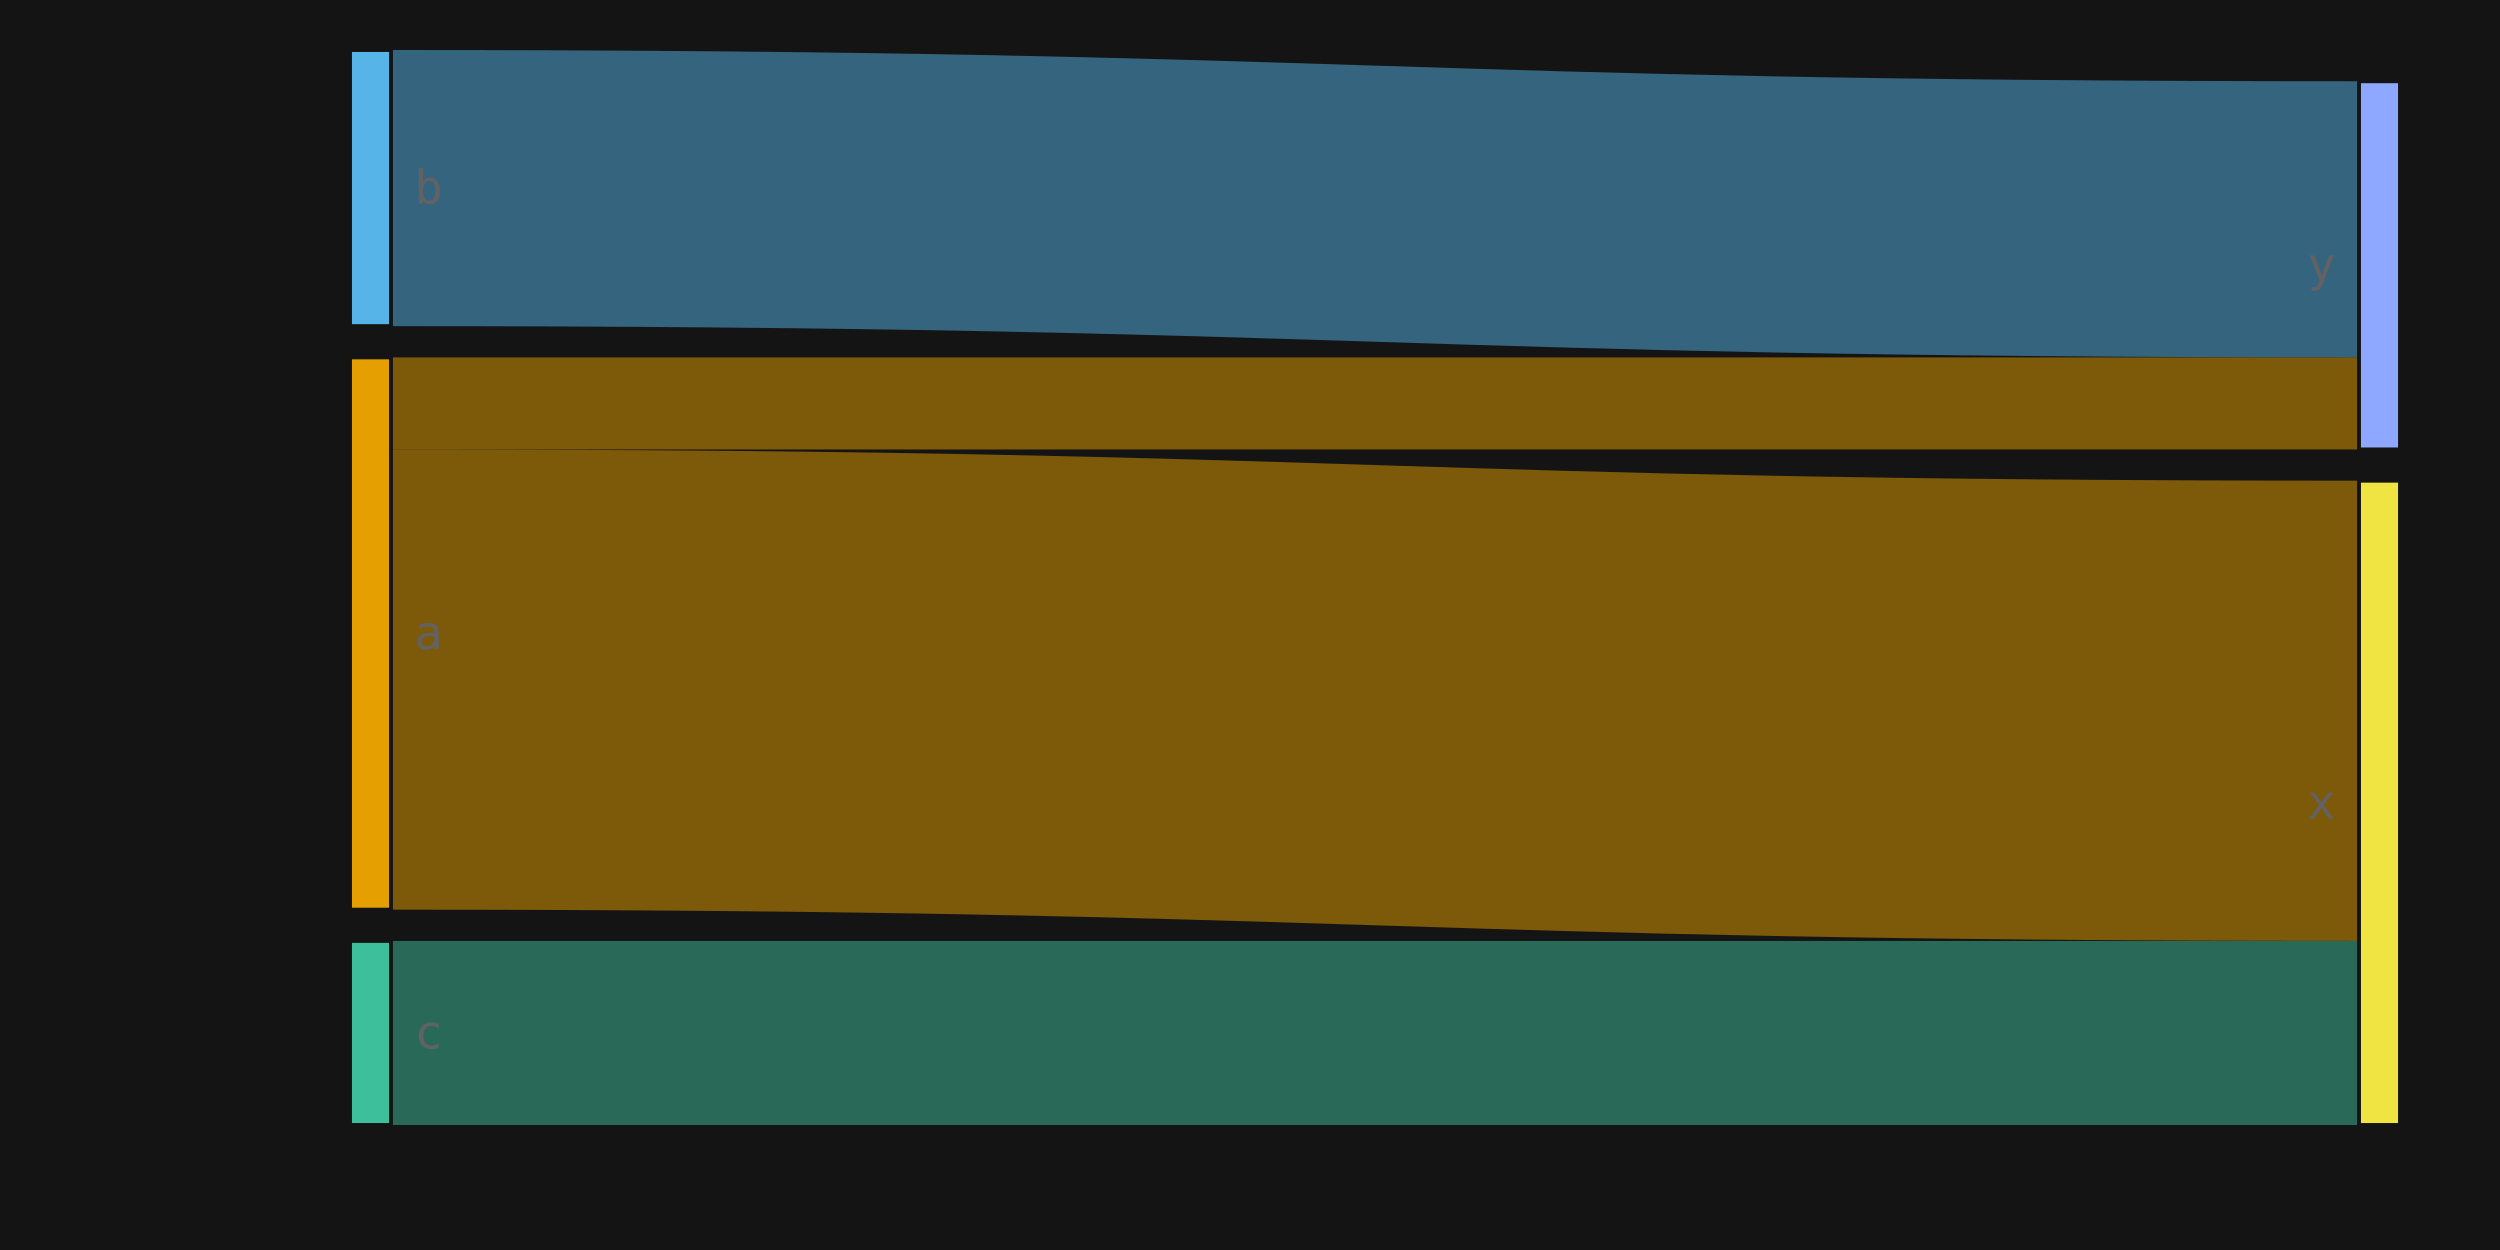
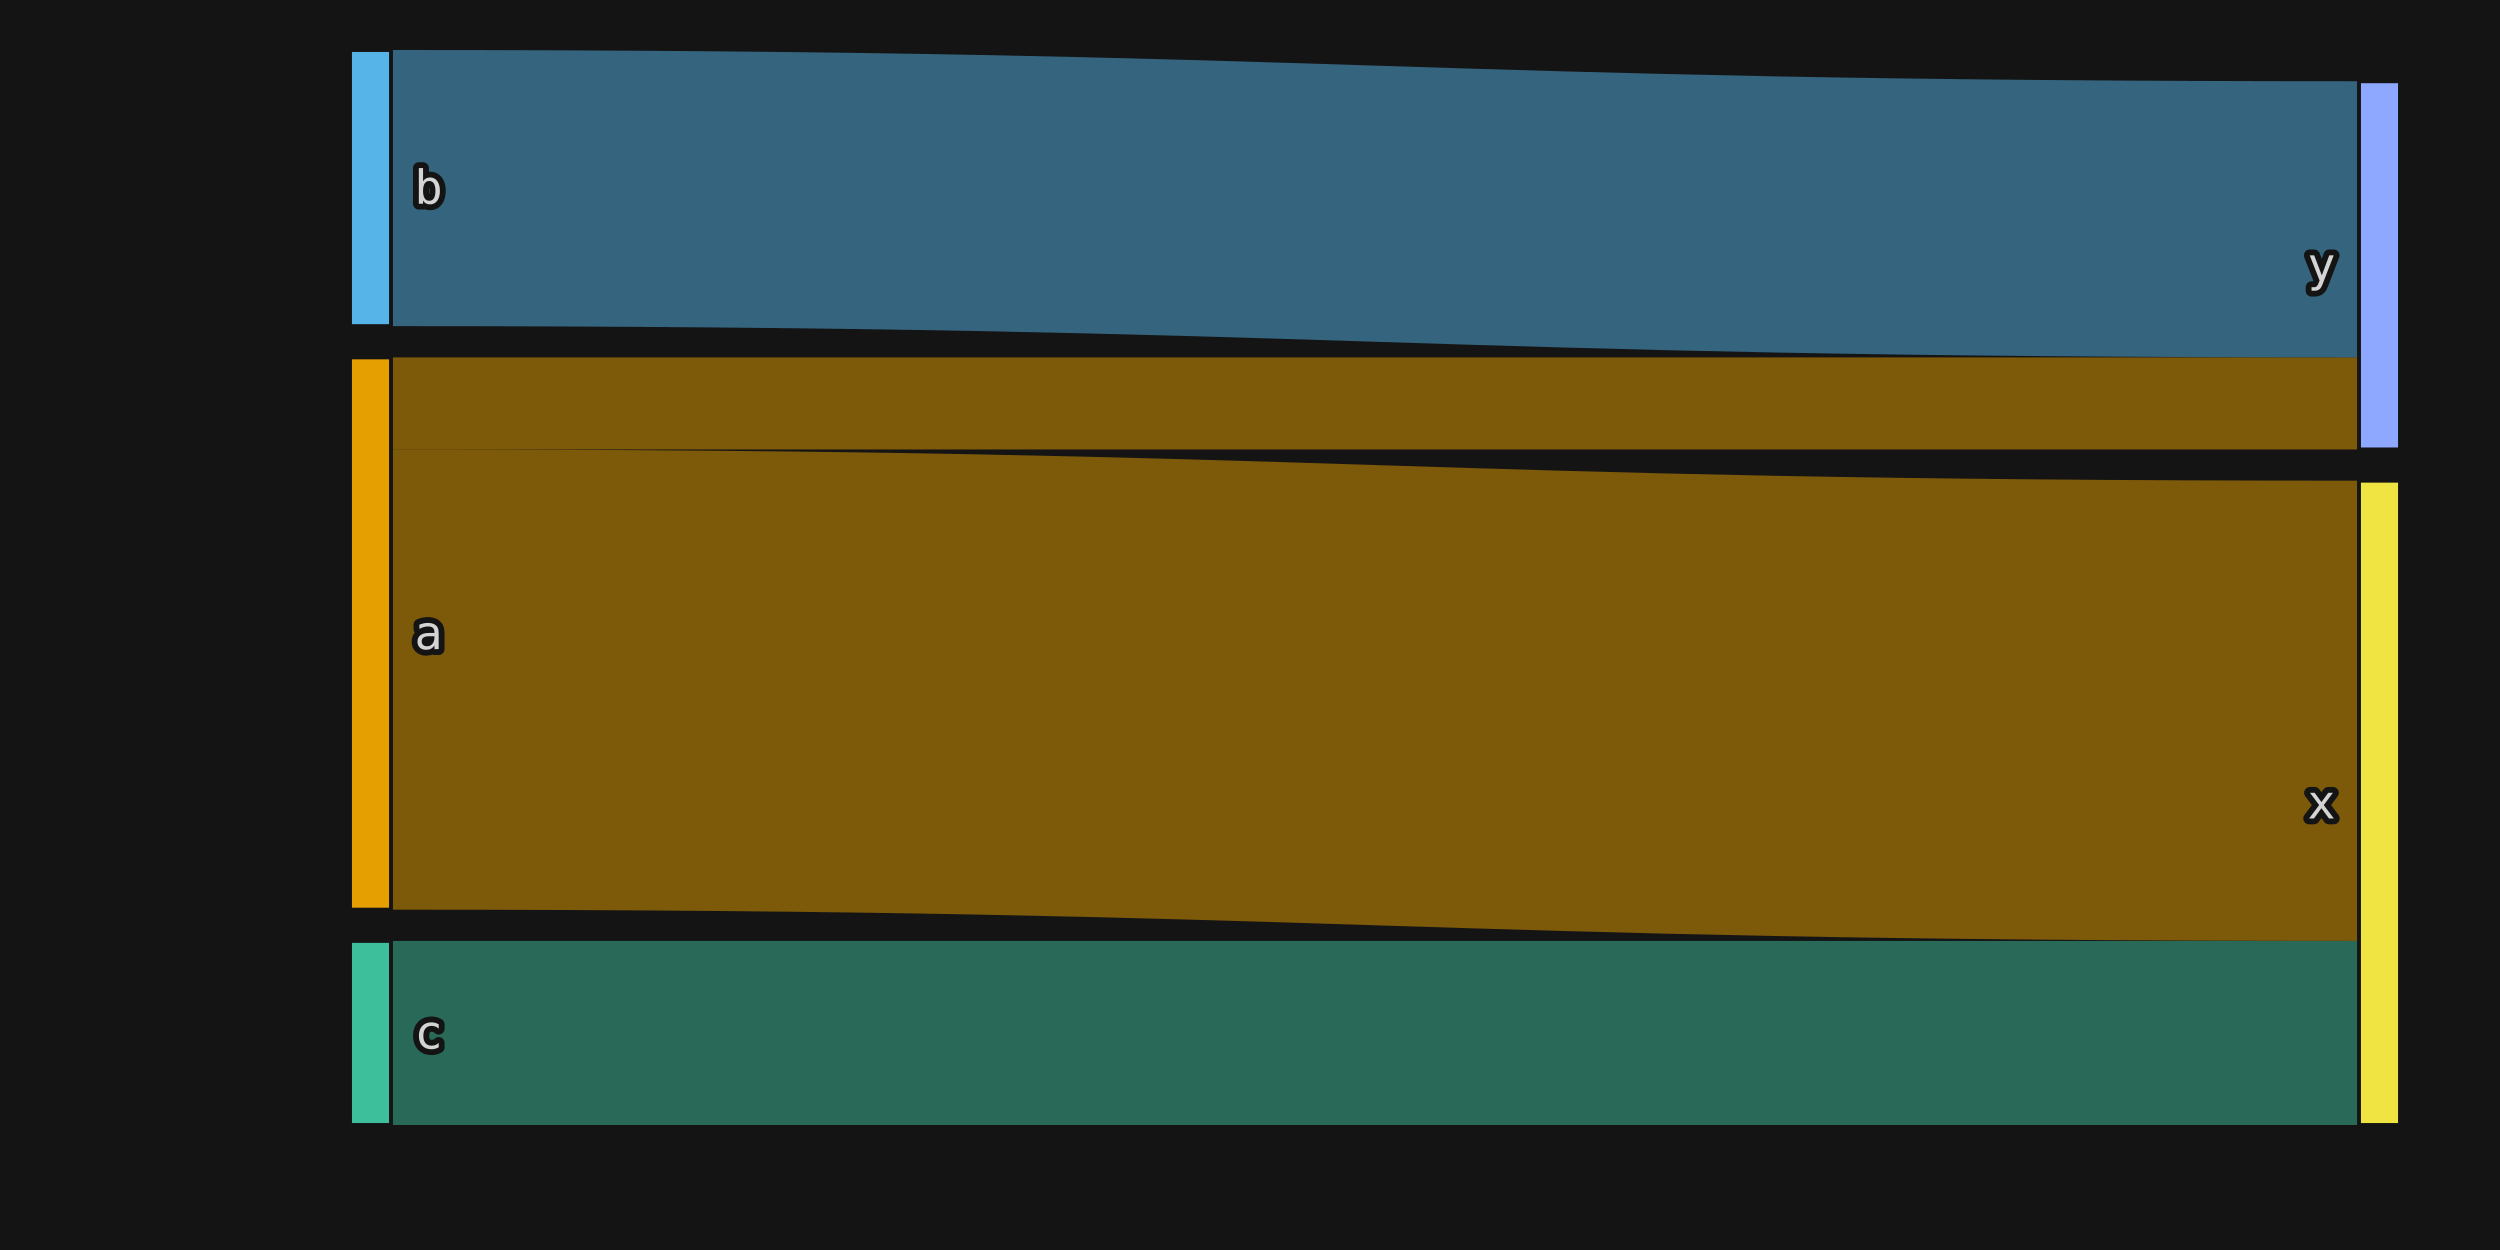
<svg xmlns="http://www.w3.org/2000/svg" viewBox="0 0 640 320" width="640" height="320">
  <rect width="100%" height="100%" fill="#141414" />
  <path d="M100.096 115.055 C352 115.055 352 123.055 603.904 123.055 L603.904 240.873 C352 240.873 352 232.873 100.096 232.873 Z" fill="#e69f00" fill-opacity="0.5" />
  <path d="M100.096 91.491 C352 91.491 352 91.491 603.904 91.491 L603.904 115.055 C352 115.055 352 115.055 100.096 115.055 Z" fill="#e69f00" fill-opacity="0.5" />
  <path d="M100.096 12.8 C352 12.8 352 20.8 603.904 20.8 L603.904 91.491 C352 91.491 352 83.491 100.096 83.491 Z" fill="#56b4e9" fill-opacity="0.5" />
  <path d="M100.096 240.873 C352 240.873 352 240.873 603.904 240.873 L603.904 288 C352 288 352 288 100.096 288 Z" fill="#3cbf9a" fill-opacity="0.5" />
  <rect x="89.6" y="12.8" width="10.496" height="70.691" fill="#56b4e9" stroke="#141414" stroke-width="1" />
-   <text x="106.096" y="52.145" font-size="12" font-family="monospace" fill="#626262">b</text>
+   <text x="106.096" y="52.145" font-size="12" font-family="monospace" fill="#d4d4d4" stroke="#141414" stroke-width="3" stroke-linejoin="round" paint-order="stroke">b</text>
  <rect x="89.6" y="91.491" width="10.496" height="141.382" fill="#e69f00" stroke="#141414" stroke-width="1" />
-   <text x="106.096" y="166.182" font-size="12" font-family="monospace" fill="#626262">a</text>
+   <text x="106.096" y="166.182" font-size="12" font-family="monospace" fill="#d4d4d4" stroke="#141414" stroke-width="3" stroke-linejoin="round" paint-order="stroke">a</text>
  <rect x="89.6" y="240.873" width="10.496" height="47.127" fill="#3cbf9a" stroke="#141414" stroke-width="1" />
-   <text x="106.096" y="268.436" font-size="12" font-family="monospace" fill="#626262">c</text>
+   <text x="106.096" y="268.436" font-size="12" font-family="monospace" fill="#d4d4d4" stroke="#141414" stroke-width="3" stroke-linejoin="round" paint-order="stroke">c</text>
  <rect x="603.904" y="20.8" width="10.496" height="94.255" fill="#8fa8ff" stroke="#141414" stroke-width="1" />
-   <text x="597.904" y="71.927" font-size="12" font-family="monospace" fill="#626262" text-anchor="end">y</text>
+   <text x="597.904" y="71.927" font-size="12" font-family="monospace" fill="#d4d4d4" stroke="#141414" stroke-width="3" stroke-linejoin="round" paint-order="stroke" text-anchor="end">y</text>
  <rect x="603.904" y="123.055" width="10.496" height="164.945" fill="#f0e442" stroke="#141414" stroke-width="1" />
-   <text x="597.904" y="209.527" font-size="12" font-family="monospace" fill="#626262" text-anchor="end">x</text>
+   <text x="597.904" y="209.527" font-size="12" font-family="monospace" fill="#d4d4d4" stroke="#141414" stroke-width="3" stroke-linejoin="round" paint-order="stroke" text-anchor="end">x</text>
</svg>
